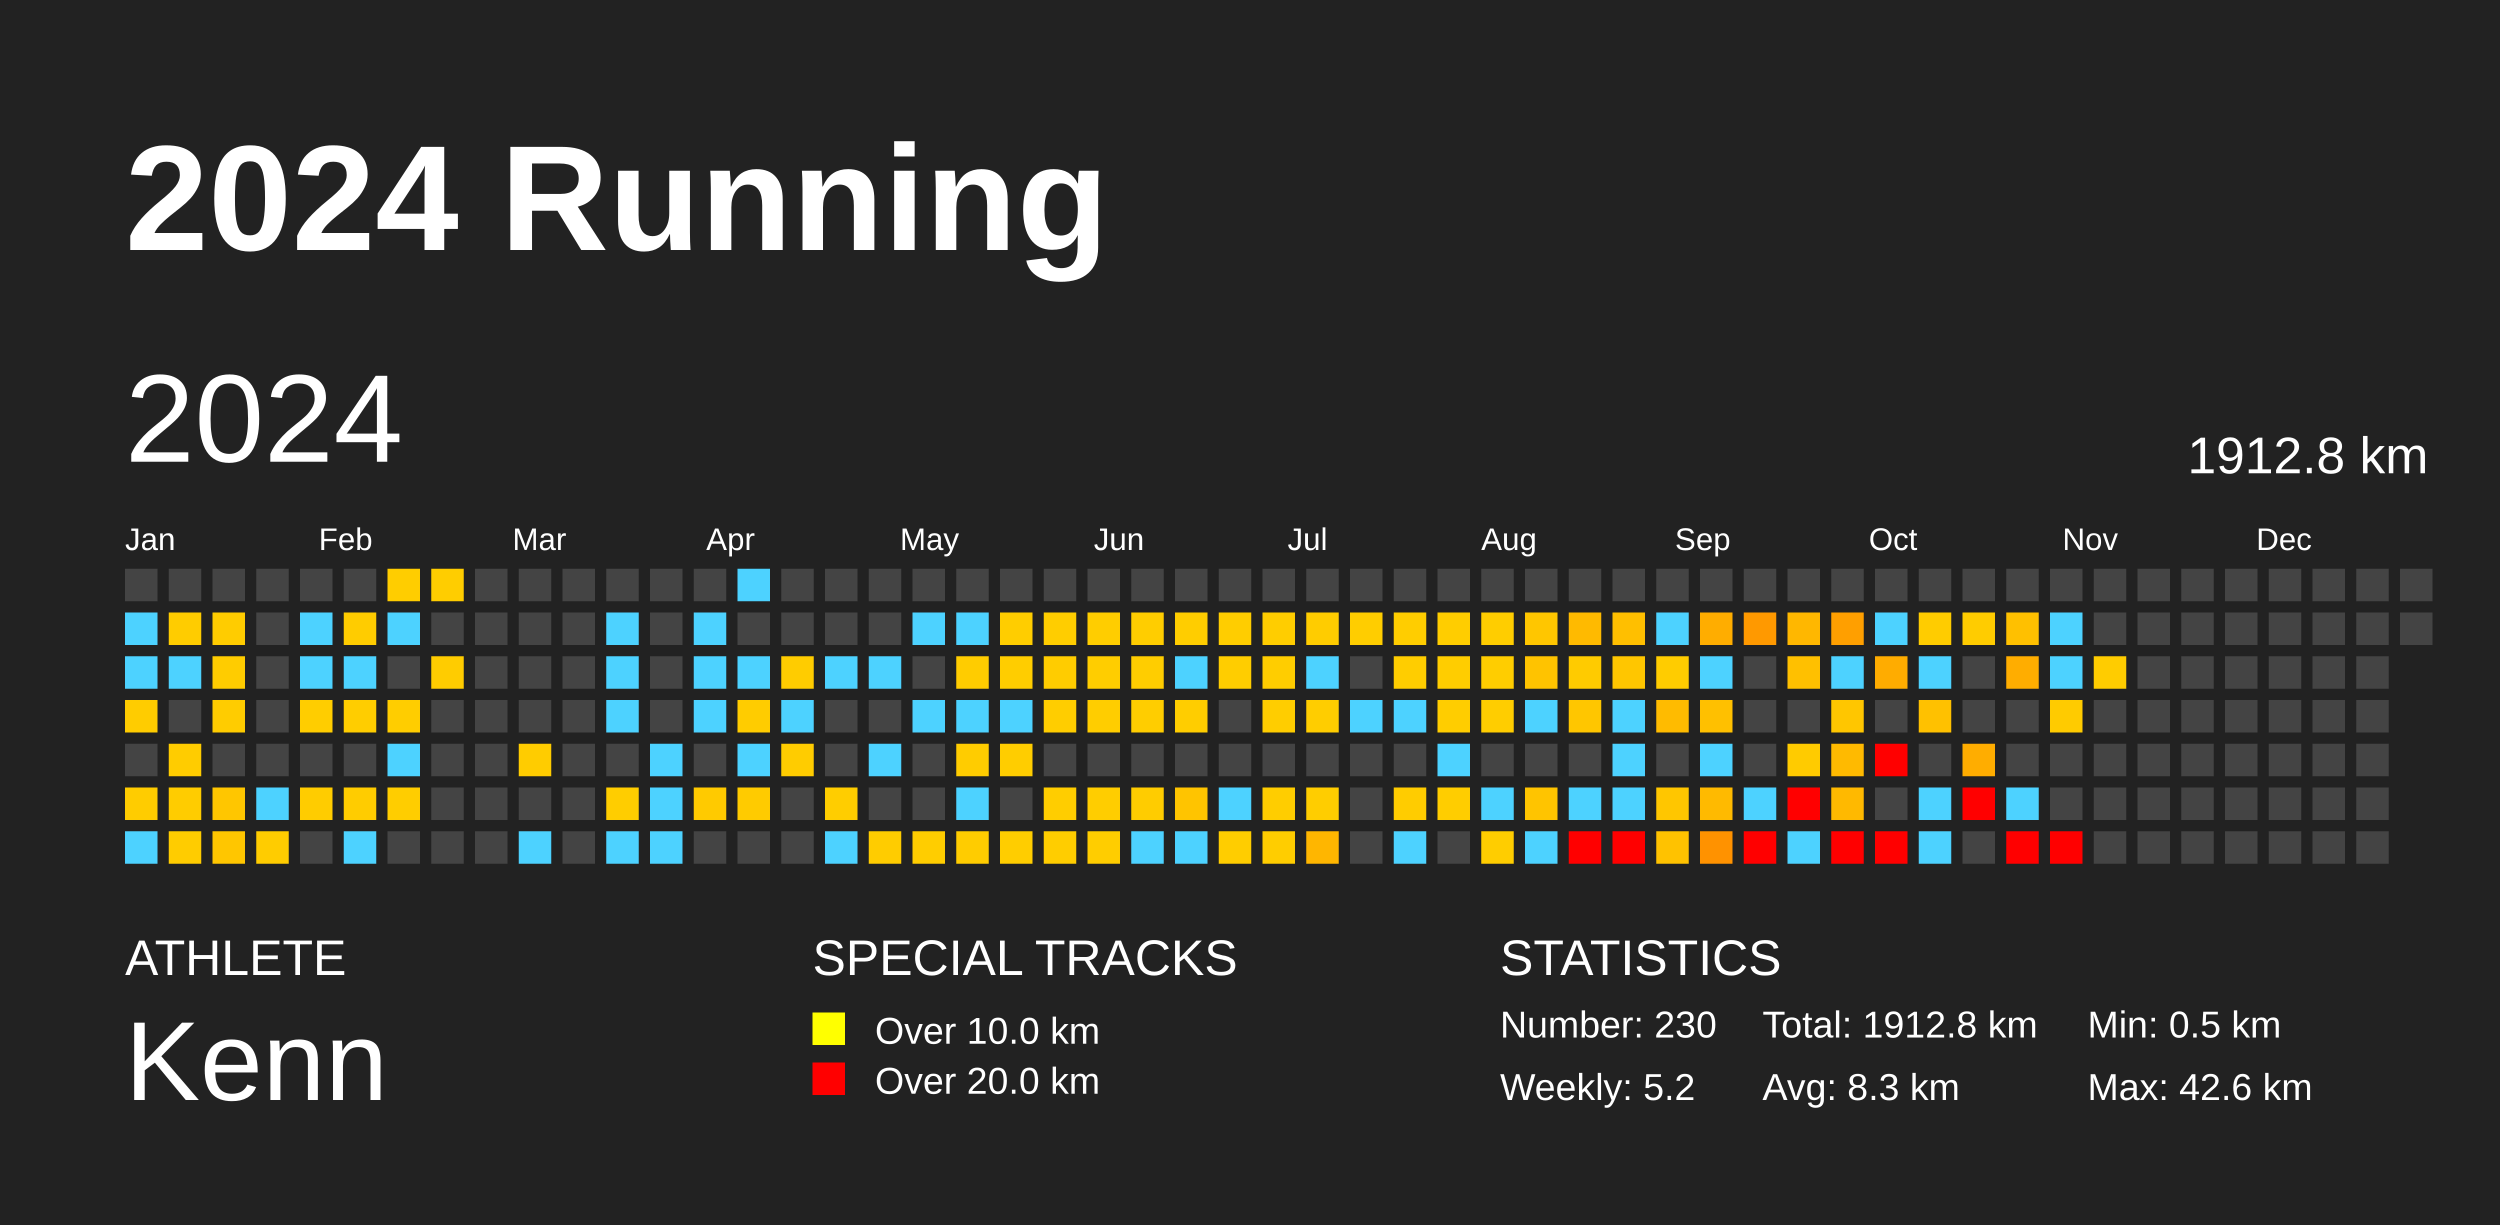
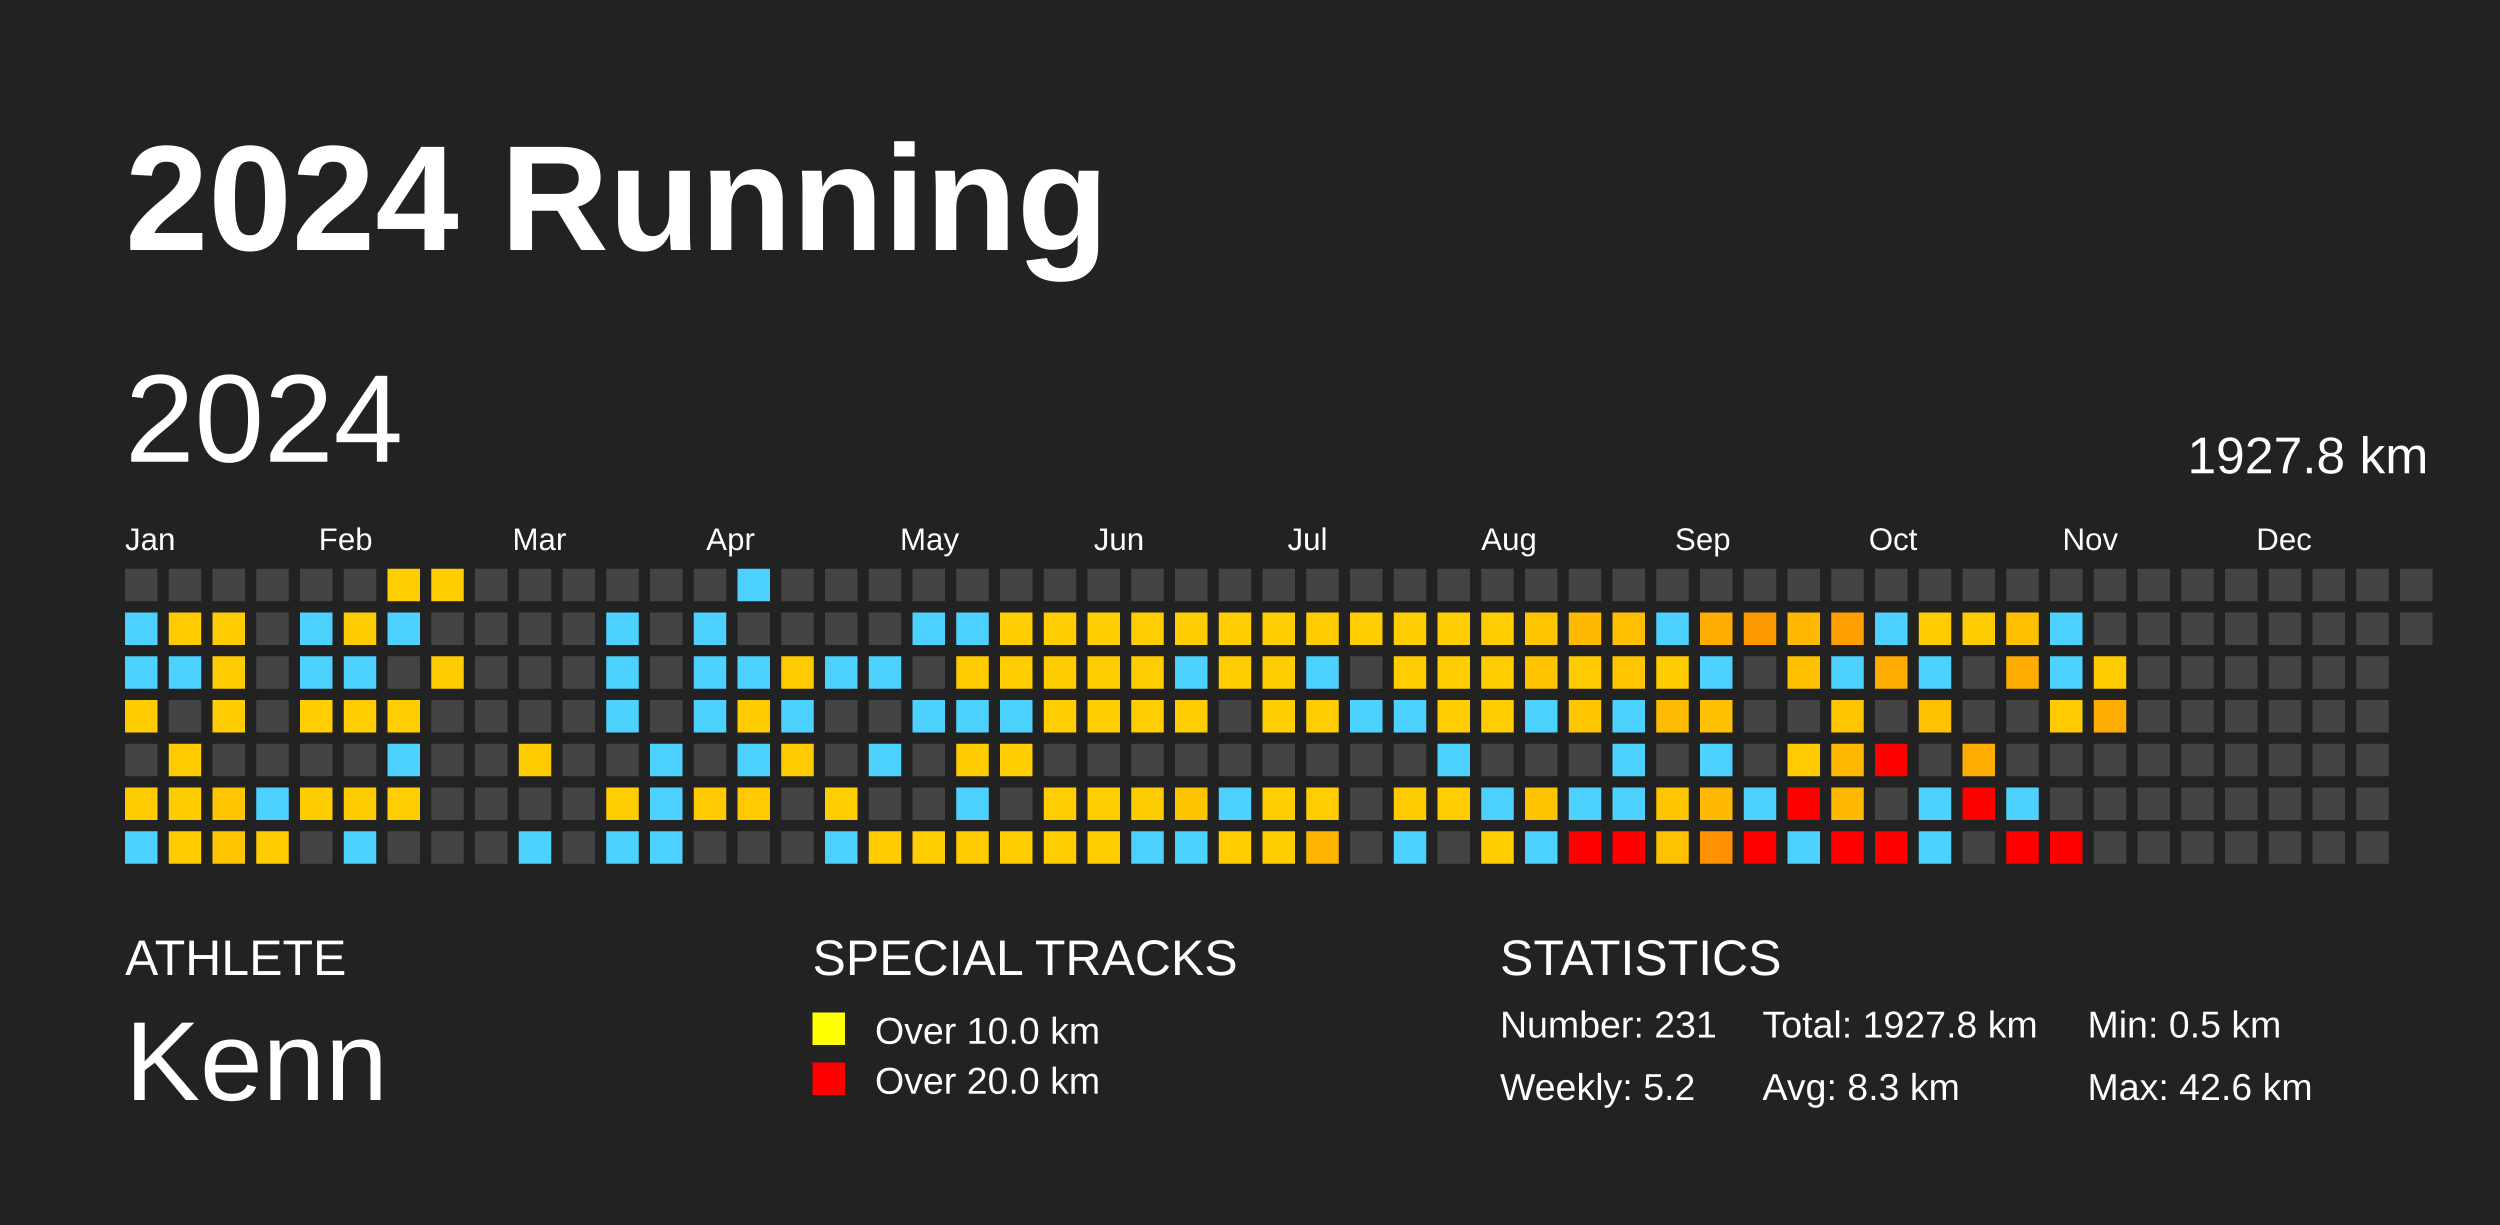
<svg xmlns="http://www.w3.org/2000/svg" baseProfile="full" height="98mm" version="1.1" viewBox="0,0,200,98" width="200mm">
  <defs />
  <rect fill="#222222" height="98" width="200" x="0" y="0" />
  <text fill="#FFFFFF" style="font-size:12px; font-family:Arial; font-weight:bold;" x="10" y="20">2024 Running</text>
  <text fill="#FFFFFF" style="font-size:4px; font-family:Arial" x="10" y="78">ATHLETE</text>
  <text fill="#FFFFFF" style="font-size:9px; font-family:Arial" x="10" y="88">Kenn</text>
  <text fill="#FFFFFF" style="font-size:4px; font-family:Arial" x="65" y="78">SPECIAL TRACKS</text>
  <rect fill="yellow" height="2.6" width="2.6" x="65" y="81" />
  <text fill="#FFFFFF" style="font-size:3px; font-family:Arial" x="70" y="83.5">Over 10.0 km</text>
  <rect fill="red" height="2.6" width="2.6" x="65" y="85" />
  <text fill="#FFFFFF" style="font-size:3px; font-family:Arial" x="70" y="87.5">Over 20.0 km</text>
  <text fill="#FFFFFF" style="font-size:4px; font-family:Arial" x="120" y="78">STATISTICS</text>
-   <text fill="#FFFFFF" style="font-size:3px; font-family:Arial" x="120" y="83">Number: 230</text>
+   <text fill="#FFFFFF" style="font-size:3px; font-family:Arial" x="120" y="83">Number: 231</text>
  <text fill="#FFFFFF" style="font-size:3px; font-family:Arial" x="120" y="88">Weekly: 5.2</text>
-   <text fill="#FFFFFF" style="font-size:3px; font-family:Arial" x="141" y="83">Total: 1912.8 km</text>
+   <text fill="#FFFFFF" style="font-size:3px; font-family:Arial" x="141" y="83">Total: 1927.8 km</text>
  <text fill="#FFFFFF" style="font-size:3px; font-family:Arial" x="141" y="88">Avg: 8.3 km</text>
  <text fill="#FFFFFF" style="font-size:3px; font-family:Arial" x="167" y="83">Min: 0.5 km</text>
  <text fill="#FFFFFF" style="font-size:3px; font-family:Arial" x="167" y="88">Max: 42.6 km</text>
  <text dominant-baseline="hanging" fill="#FFFFFF" style="font-size:10.0px; font-family:Arial;" x="10" y="30">2024</text>
-   <text dominant-baseline="hanging" fill="#FFFFFF" style="font-size:4.125px; font-family:Arial;" x="175" y="35">1912.8 km</text>
+   <text dominant-baseline="hanging" fill="#FFFFFF" style="font-size:4.125px; font-family:Arial;" x="175" y="35">1927.8 km</text>
  <text fill="#FFFFFF" style="font-size:2.5px; font-family:Arial" x="10.0" y="44">Jan</text>
  <text fill="#FFFFFF" style="font-size:2.5px; font-family:Arial" x="25.5" y="44">Feb</text>
  <text fill="#FFFFFF" style="font-size:2.5px; font-family:Arial" x="41.0" y="44">Mar</text>
  <text fill="#FFFFFF" style="font-size:2.5px; font-family:Arial" x="56.5" y="44">Apr</text>
  <text fill="#FFFFFF" style="font-size:2.5px; font-family:Arial" x="72.0" y="44">May</text>
  <text fill="#FFFFFF" style="font-size:2.5px; font-family:Arial" x="87.5" y="44">Jun</text>
  <text fill="#FFFFFF" style="font-size:2.5px; font-family:Arial" x="103.0" y="44">Jul</text>
  <text fill="#FFFFFF" style="font-size:2.5px; font-family:Arial" x="118.5" y="44">Aug</text>
  <text fill="#FFFFFF" style="font-size:2.5px; font-family:Arial" x="134.0" y="44">Sep</text>
  <text fill="#FFFFFF" style="font-size:2.5px; font-family:Arial" x="149.5" y="44">Oct</text>
  <text fill="#FFFFFF" style="font-size:2.5px; font-family:Arial" x="165.0" y="44">Nov</text>
  <text fill="#FFFFFF" style="font-size:2.5px; font-family:Arial" x="180.5" y="44">Dec</text>
  <rect fill="#444444" height="2.6" width="2.6" x="10.0" y="45.5" />
  <rect fill="#4dd2ff" height="2.6" width="2.6" x="10.0" y="49.0" />
  <rect fill="#4dd2ff" height="2.6" width="2.6" x="10.0" y="52.5" />
  <rect fill="#ffcc00" height="2.6" width="2.6" x="10.0" y="56.0" />
  <rect fill="#444444" height="2.6" width="2.6" x="10.0" y="59.5" />
  <rect fill="#ffcc00" height="2.6" width="2.6" x="10.0" y="63.0" />
  <rect fill="#4dd2ff" height="2.6" width="2.6" x="10.0" y="66.5" />
  <rect fill="#444444" height="2.6" width="2.6" x="13.5" y="45.5" />
  <rect fill="#ffcc00" height="2.6" width="2.6" x="13.5" y="49.0" />
  <rect fill="#4dd2ff" height="2.6" width="2.6" x="13.5" y="52.5" />
  <rect fill="#444444" height="2.6" width="2.6" x="13.5" y="56.0" />
  <rect fill="#ffcc00" height="2.6" width="2.6" x="13.5" y="59.5" />
  <rect fill="#ffcc00" height="2.6" width="2.6" x="13.5" y="63.0" />
  <rect fill="#ffcc00" height="2.6" width="2.6" x="13.5" y="66.5" />
  <rect fill="#444444" height="2.6" width="2.6" x="17.0" y="45.5" />
  <rect fill="#ffcc00" height="2.6" width="2.6" x="17.0" y="49.0" />
  <rect fill="#ffcc00" height="2.6" width="2.6" x="17.0" y="52.5" />
  <rect fill="#ffcc00" height="2.6" width="2.6" x="17.0" y="56.0" />
  <rect fill="#444444" height="2.6" width="2.6" x="17.0" y="59.5" />
  <rect fill="#ffc600" height="2.6" width="2.6" x="17.0" y="63.0" />
  <rect fill="#ffc600" height="2.6" width="2.6" x="17.0" y="66.5" />
  <rect fill="#444444" height="2.6" width="2.6" x="20.5" y="45.5" />
  <rect fill="#444444" height="2.6" width="2.6" x="20.5" y="49.0" />
  <rect fill="#444444" height="2.6" width="2.6" x="20.5" y="52.5" />
  <rect fill="#444444" height="2.6" width="2.6" x="20.5" y="56.0" />
  <rect fill="#444444" height="2.6" width="2.6" x="20.5" y="59.5" />
  <rect fill="#4dd2ff" height="2.6" width="2.6" x="20.5" y="63.0" />
  <rect fill="#ffcc00" height="2.6" width="2.6" x="20.5" y="66.5" />
  <rect fill="#444444" height="2.6" width="2.6" x="24.0" y="45.5" />
  <rect fill="#4dd2ff" height="2.6" width="2.6" x="24.0" y="49.0" />
  <rect fill="#4dd2ff" height="2.6" width="2.6" x="24.0" y="52.5" />
  <rect fill="#ffcd00" height="2.6" width="2.6" x="24.0" y="56.0" />
  <rect fill="#444444" height="2.6" width="2.6" x="24.0" y="59.5" />
  <rect fill="#ffcc00" height="2.6" width="2.6" x="24.0" y="63.0" />
  <rect fill="#444444" height="2.6" width="2.6" x="24.0" y="66.5" />
  <rect fill="#444444" height="2.6" width="2.6" x="27.5" y="45.5" />
  <rect fill="#ffcc00" height="2.6" width="2.6" x="27.5" y="49.0" />
  <rect fill="#4dd2ff" height="2.6" width="2.6" x="27.5" y="52.5" />
  <rect fill="#ffcd00" height="2.6" width="2.6" x="27.5" y="56.0" />
  <rect fill="#444444" height="2.6" width="2.6" x="27.5" y="59.5" />
  <rect fill="#ffcc00" height="2.6" width="2.6" x="27.5" y="63.0" />
  <rect fill="#4dd2ff" height="2.6" width="2.6" x="27.5" y="66.5" />
  <rect fill="#ffcd00" height="2.6" width="2.6" x="31.0" y="45.5" />
  <rect fill="#4dd2ff" height="2.6" width="2.6" x="31.0" y="49.0" />
  <rect fill="#444444" height="2.6" width="2.6" x="31.0" y="52.5" />
  <rect fill="#ffcd00" height="2.6" width="2.6" x="31.0" y="56.0" />
  <rect fill="#4dd2ff" height="2.6" width="2.6" x="31.0" y="59.5" />
  <rect fill="#ffcd00" height="2.6" width="2.6" x="31.0" y="63.0" />
  <rect fill="#444444" height="2.6" width="2.6" x="31.0" y="66.5" />
  <rect fill="#ffcd00" height="2.6" width="2.6" x="34.5" y="45.5" />
  <rect fill="#444444" height="2.6" width="2.6" x="34.5" y="49.0" />
  <rect fill="#ffcc00" height="2.6" width="2.6" x="34.5" y="52.5" />
  <rect fill="#444444" height="2.6" width="2.6" x="34.5" y="56.0" />
  <rect fill="#444444" height="2.6" width="2.6" x="34.5" y="59.5" />
  <rect fill="#444444" height="2.6" width="2.6" x="34.5" y="63.0" />
  <rect fill="#444444" height="2.6" width="2.6" x="34.5" y="66.5" />
  <rect fill="#444444" height="2.6" width="2.6" x="38.0" y="45.5" />
  <rect fill="#444444" height="2.6" width="2.6" x="38.0" y="49.0" />
  <rect fill="#444444" height="2.6" width="2.6" x="38.0" y="52.5" />
  <rect fill="#444444" height="2.6" width="2.6" x="38.0" y="56.0" />
  <rect fill="#444444" height="2.6" width="2.6" x="38.0" y="59.5" />
  <rect fill="#444444" height="2.6" width="2.6" x="38.0" y="63.0" />
  <rect fill="#444444" height="2.6" width="2.6" x="38.0" y="66.5" />
  <rect fill="#444444" height="2.6" width="2.6" x="41.5" y="45.5" />
  <rect fill="#444444" height="2.6" width="2.6" x="41.5" y="49.0" />
  <rect fill="#444444" height="2.6" width="2.6" x="41.5" y="52.5" />
  <rect fill="#444444" height="2.6" width="2.6" x="41.5" y="56.0" />
  <rect fill="#ffcc00" height="2.6" width="2.6" x="41.5" y="59.5" />
  <rect fill="#444444" height="2.6" width="2.6" x="41.5" y="63.0" />
  <rect fill="#4dd2ff" height="2.6" width="2.6" x="41.5" y="66.5" />
  <rect fill="#444444" height="2.6" width="2.6" x="45.0" y="45.5" />
  <rect fill="#444444" height="2.6" width="2.6" x="45.0" y="49.0" />
  <rect fill="#444444" height="2.6" width="2.6" x="45.0" y="52.5" />
  <rect fill="#444444" height="2.6" width="2.6" x="45.0" y="56.0" />
  <rect fill="#444444" height="2.6" width="2.6" x="45.0" y="59.5" />
  <rect fill="#444444" height="2.6" width="2.6" x="45.0" y="63.0" />
  <rect fill="#444444" height="2.6" width="2.6" x="45.0" y="66.5" />
  <rect fill="#444444" height="2.6" width="2.6" x="48.5" y="45.5" />
  <rect fill="#4dd2ff" height="2.6" width="2.6" x="48.5" y="49.0" />
  <rect fill="#4dd2ff" height="2.6" width="2.6" x="48.5" y="52.5" />
  <rect fill="#4dd2ff" height="2.6" width="2.6" x="48.5" y="56.0" />
  <rect fill="#444444" height="2.6" width="2.6" x="48.5" y="59.5" />
  <rect fill="#ffcd00" height="2.6" width="2.6" x="48.5" y="63.0" />
  <rect fill="#4dd2ff" height="2.6" width="2.6" x="48.5" y="66.5" />
  <rect fill="#444444" height="2.6" width="2.6" x="52.0" y="45.5" />
  <rect fill="#444444" height="2.6" width="2.6" x="52.0" y="49.0" />
  <rect fill="#444444" height="2.6" width="2.6" x="52.0" y="52.5" />
  <rect fill="#444444" height="2.6" width="2.6" x="52.0" y="56.0" />
  <rect fill="#4dd2ff" height="2.6" width="2.6" x="52.0" y="59.5" />
  <rect fill="#4dd2ff" height="2.6" width="2.6" x="52.0" y="63.0" />
  <rect fill="#4dd2ff" height="2.6" width="2.6" x="52.0" y="66.5" />
  <rect fill="#444444" height="2.6" width="2.6" x="55.5" y="45.5" />
  <rect fill="#4dd2ff" height="2.6" width="2.6" x="55.5" y="49.0" />
  <rect fill="#4dd2ff" height="2.6" width="2.6" x="55.5" y="52.5" />
  <rect fill="#4dd2ff" height="2.6" width="2.6" x="55.5" y="56.0" />
  <rect fill="#444444" height="2.6" width="2.6" x="55.5" y="59.5" />
  <rect fill="#ffca00" height="2.6" width="2.6" x="55.5" y="63.0" />
  <rect fill="#444444" height="2.6" width="2.6" x="55.5" y="66.5" />
  <rect fill="#4dd2ff" height="2.6" width="2.6" x="59.0" y="45.5" />
  <rect fill="#444444" height="2.6" width="2.6" x="59.0" y="49.0" />
  <rect fill="#4dd2ff" height="2.6" width="2.6" x="59.0" y="52.5" />
  <rect fill="#ffcc00" height="2.6" width="2.6" x="59.0" y="56.0" />
  <rect fill="#4dd2ff" height="2.6" width="2.6" x="59.0" y="59.5" />
  <rect fill="#ffcb00" height="2.6" width="2.6" x="59.0" y="63.0" />
  <rect fill="#444444" height="2.6" width="2.6" x="59.0" y="66.5" />
  <rect fill="#444444" height="2.6" width="2.6" x="62.5" y="45.5" />
  <rect fill="#444444" height="2.6" width="2.6" x="62.5" y="49.0" />
  <rect fill="#ffcc00" height="2.6" width="2.6" x="62.5" y="52.5" />
  <rect fill="#4dd2ff" height="2.6" width="2.6" x="62.5" y="56.0" />
  <rect fill="#ffcc00" height="2.6" width="2.6" x="62.5" y="59.5" />
  <rect fill="#444444" height="2.6" width="2.6" x="62.5" y="63.0" />
  <rect fill="#444444" height="2.6" width="2.6" x="62.5" y="66.5" />
  <rect fill="#444444" height="2.6" width="2.6" x="66.0" y="45.5" />
  <rect fill="#444444" height="2.6" width="2.6" x="66.0" y="49.0" />
  <rect fill="#4dd2ff" height="2.6" width="2.6" x="66.0" y="52.5" />
  <rect fill="#444444" height="2.6" width="2.6" x="66.0" y="56.0" />
  <rect fill="#444444" height="2.6" width="2.6" x="66.0" y="59.5" />
  <rect fill="#ffcd00" height="2.6" width="2.6" x="66.0" y="63.0" />
  <rect fill="#4dd2ff" height="2.6" width="2.6" x="66.0" y="66.5" />
  <rect fill="#444444" height="2.6" width="2.6" x="69.5" y="45.5" />
  <rect fill="#444444" height="2.6" width="2.6" x="69.5" y="49.0" />
  <rect fill="#4dd2ff" height="2.6" width="2.6" x="69.5" y="52.5" />
  <rect fill="#444444" height="2.6" width="2.6" x="69.5" y="56.0" />
  <rect fill="#4dd2ff" height="2.6" width="2.6" x="69.5" y="59.5" />
  <rect fill="#444444" height="2.6" width="2.6" x="69.5" y="63.0" />
  <rect fill="#ffcc00" height="2.6" width="2.6" x="69.5" y="66.5" />
  <rect fill="#444444" height="2.6" width="2.6" x="73.0" y="45.5" />
  <rect fill="#4dd2ff" height="2.6" width="2.6" x="73.0" y="49.0" />
  <rect fill="#444444" height="2.6" width="2.6" x="73.0" y="52.5" />
  <rect fill="#4dd2ff" height="2.6" width="2.6" x="73.0" y="56.0" />
  <rect fill="#444444" height="2.6" width="2.6" x="73.0" y="59.5" />
  <rect fill="#444444" height="2.6" width="2.6" x="73.0" y="63.0" />
  <rect fill="#ffcd00" height="2.6" width="2.6" x="73.0" y="66.5" />
  <rect fill="#444444" height="2.6" width="2.6" x="76.5" y="45.5" />
  <rect fill="#4dd2ff" height="2.6" width="2.6" x="76.5" y="49.0" />
  <rect fill="#ffcc00" height="2.6" width="2.6" x="76.5" y="52.5" />
  <rect fill="#4dd2ff" height="2.6" width="2.6" x="76.5" y="56.0" />
  <rect fill="#ffcc00" height="2.6" width="2.6" x="76.5" y="59.5" />
  <rect fill="#4dd2ff" height="2.6" width="2.6" x="76.5" y="63.0" />
  <rect fill="#ffcc00" height="2.6" width="2.6" x="76.5" y="66.5" />
  <rect fill="#444444" height="2.6" width="2.6" x="80.0" y="45.5" />
  <rect fill="#ffcd00" height="2.6" width="2.6" x="80.0" y="49.0" />
  <rect fill="#ffcd00" height="2.6" width="2.6" x="80.0" y="52.5" />
  <rect fill="#4dd2ff" height="2.6" width="2.6" x="80.0" y="56.0" />
  <rect fill="#ffcd00" height="2.6" width="2.6" x="80.0" y="59.5" />
  <rect fill="#444444" height="2.6" width="2.6" x="80.0" y="63.0" />
  <rect fill="#ffcd00" height="2.6" width="2.6" x="80.0" y="66.5" />
  <rect fill="#444444" height="2.6" width="2.6" x="83.5" y="45.5" />
  <rect fill="#ffcd00" height="2.6" width="2.6" x="83.5" y="49.0" />
  <rect fill="#ffcc00" height="2.6" width="2.6" x="83.5" y="52.5" />
  <rect fill="#ffcd00" height="2.6" width="2.6" x="83.5" y="56.0" />
  <rect fill="#444444" height="2.6" width="2.6" x="83.5" y="59.5" />
  <rect fill="#ffcd00" height="2.6" width="2.6" x="83.5" y="63.0" />
  <rect fill="#ffcd00" height="2.6" width="2.6" x="83.5" y="66.5" />
  <rect fill="#444444" height="2.6" width="2.6" x="87.0" y="45.5" />
  <rect fill="#ffcd00" height="2.6" width="2.6" x="87.0" y="49.0" />
  <rect fill="#ffcd00" height="2.6" width="2.6" x="87.0" y="52.5" />
  <rect fill="#ffcd00" height="2.6" width="2.6" x="87.0" y="56.0" />
  <rect fill="#444444" height="2.6" width="2.6" x="87.0" y="59.5" />
  <rect fill="#ffcd00" height="2.6" width="2.6" x="87.0" y="63.0" />
  <rect fill="#ffcd00" height="2.6" width="2.6" x="87.0" y="66.5" />
  <rect fill="#444444" height="2.6" width="2.6" x="90.5" y="45.5" />
  <rect fill="#ffcd00" height="2.6" width="2.6" x="90.5" y="49.0" />
  <rect fill="#ffcd00" height="2.6" width="2.6" x="90.5" y="52.5" />
  <rect fill="#ffcd00" height="2.6" width="2.6" x="90.5" y="56.0" />
  <rect fill="#444444" height="2.6" width="2.6" x="90.5" y="59.5" />
  <rect fill="#ffcc00" height="2.6" width="2.6" x="90.5" y="63.0" />
  <rect fill="#4dd2ff" height="2.6" width="2.6" x="90.5" y="66.5" />
  <rect fill="#444444" height="2.6" width="2.6" x="94.0" y="45.5" />
  <rect fill="#ffcd00" height="2.6" width="2.6" x="94.0" y="49.0" />
  <rect fill="#4dd2ff" height="2.6" width="2.6" x="94.0" y="52.5" />
  <rect fill="#ffcd00" height="2.6" width="2.6" x="94.0" y="56.0" />
  <rect fill="#444444" height="2.6" width="2.6" x="94.0" y="59.5" />
  <rect fill="#ffc400" height="2.6" width="2.6" x="94.0" y="63.0" />
  <rect fill="#4dd2ff" height="2.6" width="2.6" x="94.0" y="66.5" />
  <rect fill="#444444" height="2.6" width="2.6" x="97.5" y="45.5" />
  <rect fill="#ffcd00" height="2.6" width="2.6" x="97.5" y="49.0" />
  <rect fill="#ffcd00" height="2.6" width="2.6" x="97.5" y="52.5" />
  <rect fill="#444444" height="2.6" width="2.6" x="97.5" y="56.0" />
  <rect fill="#444444" height="2.6" width="2.6" x="97.5" y="59.5" />
  <rect fill="#4dd2ff" height="2.6" width="2.6" x="97.5" y="63.0" />
  <rect fill="#ffcd00" height="2.6" width="2.6" x="97.5" y="66.5" />
  <rect fill="#444444" height="2.6" width="2.6" x="101.0" y="45.5" />
  <rect fill="#ffcd00" height="2.6" width="2.6" x="101.0" y="49.0" />
  <rect fill="#ffcd00" height="2.6" width="2.6" x="101.0" y="52.5" />
  <rect fill="#ffcd00" height="2.6" width="2.6" x="101.0" y="56.0" />
  <rect fill="#444444" height="2.6" width="2.6" x="101.0" y="59.5" />
  <rect fill="#ffcd00" height="2.6" width="2.6" x="101.0" y="63.0" />
  <rect fill="#ffcd00" height="2.6" width="2.6" x="101.0" y="66.5" />
  <rect fill="#444444" height="2.6" width="2.6" x="104.5" y="45.5" />
  <rect fill="#ffcc00" height="2.6" width="2.6" x="104.5" y="49.0" />
  <rect fill="#4dd2ff" height="2.6" width="2.6" x="104.5" y="52.5" />
  <rect fill="#ffcd00" height="2.6" width="2.6" x="104.5" y="56.0" />
  <rect fill="#444444" height="2.6" width="2.6" x="104.5" y="59.5" />
  <rect fill="#ffcd00" height="2.6" width="2.6" x="104.5" y="63.0" />
  <rect fill="#ffb600" height="2.6" width="2.6" x="104.5" y="66.5" />
  <rect fill="#444444" height="2.6" width="2.6" x="108.0" y="45.5" />
  <rect fill="#ffcd00" height="2.6" width="2.6" x="108.0" y="49.0" />
  <rect fill="#444444" height="2.6" width="2.6" x="108.0" y="52.5" />
  <rect fill="#4dd2ff" height="2.6" width="2.6" x="108.0" y="56.0" />
  <rect fill="#444444" height="2.6" width="2.6" x="108.0" y="59.5" />
  <rect fill="#444444" height="2.6" width="2.6" x="108.0" y="63.0" />
  <rect fill="#444444" height="2.6" width="2.6" x="108.0" y="66.5" />
  <rect fill="#444444" height="2.6" width="2.6" x="111.5" y="45.5" />
  <rect fill="#ffcd00" height="2.6" width="2.6" x="111.5" y="49.0" />
  <rect fill="#ffcd00" height="2.6" width="2.6" x="111.5" y="52.5" />
  <rect fill="#4dd2ff" height="2.6" width="2.6" x="111.5" y="56.0" />
  <rect fill="#444444" height="2.6" width="2.6" x="111.5" y="59.5" />
  <rect fill="#ffcc00" height="2.6" width="2.6" x="111.5" y="63.0" />
  <rect fill="#4dd2ff" height="2.6" width="2.6" x="111.5" y="66.5" />
  <rect fill="#444444" height="2.6" width="2.6" x="115.0" y="45.5" />
  <rect fill="#ffcd00" height="2.6" width="2.6" x="115.0" y="49.0" />
  <rect fill="#ffcd00" height="2.6" width="2.6" x="115.0" y="52.5" />
  <rect fill="#ffcd00" height="2.6" width="2.6" x="115.0" y="56.0" />
  <rect fill="#4dd2ff" height="2.6" width="2.6" x="115.0" y="59.5" />
  <rect fill="#ffcd00" height="2.6" width="2.6" x="115.0" y="63.0" />
  <rect fill="#444444" height="2.6" width="2.6" x="115.0" y="66.5" />
  <rect fill="#444444" height="2.6" width="2.6" x="118.5" y="45.5" />
  <rect fill="#ffcd00" height="2.6" width="2.6" x="118.5" y="49.0" />
  <rect fill="#ffcd00" height="2.6" width="2.6" x="118.5" y="52.5" />
  <rect fill="#ffcd00" height="2.6" width="2.6" x="118.5" y="56.0" />
  <rect fill="#444444" height="2.6" width="2.6" x="118.5" y="59.5" />
  <rect fill="#4dd2ff" height="2.6" width="2.6" x="118.5" y="63.0" />
  <rect fill="#ffcd00" height="2.6" width="2.6" x="118.5" y="66.5" />
  <rect fill="#444444" height="2.6" width="2.6" x="122.0" y="45.5" />
  <rect fill="#ffc600" height="2.6" width="2.6" x="122.0" y="49.0" />
  <rect fill="#ffc300" height="2.6" width="2.6" x="122.0" y="52.5" />
  <rect fill="#4dd2ff" height="2.6" width="2.6" x="122.0" y="56.0" />
  <rect fill="#444444" height="2.6" width="2.6" x="122.0" y="59.5" />
  <rect fill="#ffc400" height="2.6" width="2.6" x="122.0" y="63.0" />
  <rect fill="#4dd2ff" height="2.6" width="2.6" x="122.0" y="66.5" />
  <rect fill="#444444" height="2.6" width="2.6" x="125.5" y="45.5" />
  <rect fill="#ffba00" height="2.6" width="2.6" x="125.5" y="49.0" />
  <rect fill="#ffcb00" height="2.6" width="2.6" x="125.5" y="52.5" />
  <rect fill="#ffc600" height="2.6" width="2.6" x="125.5" y="56.0" />
  <rect fill="#444444" height="2.6" width="2.6" x="125.5" y="59.5" />
  <rect fill="#4dd2ff" height="2.6" width="2.6" x="125.5" y="63.0" />
  <rect fill="red" height="2.6" width="2.6" x="125.5" y="66.5" />
  <rect fill="#444444" height="2.6" width="2.6" x="129.0" y="45.5" />
  <rect fill="#ffbf00" height="2.6" width="2.6" x="129.0" y="49.0" />
  <rect fill="#ffc600" height="2.6" width="2.6" x="129.0" y="52.5" />
  <rect fill="#4dd2ff" height="2.6" width="2.6" x="129.0" y="56.0" />
  <rect fill="#4dd2ff" height="2.6" width="2.6" x="129.0" y="59.5" />
  <rect fill="#4dd2ff" height="2.6" width="2.6" x="129.0" y="63.0" />
  <rect fill="red" height="2.6" width="2.6" x="129.0" y="66.5" />
  <rect fill="#444444" height="2.6" width="2.6" x="132.5" y="45.5" />
  <rect fill="#4dd2ff" height="2.6" width="2.6" x="132.5" y="49.0" />
  <rect fill="#ffcc00" height="2.6" width="2.6" x="132.5" y="52.5" />
  <rect fill="#ffbb00" height="2.6" width="2.6" x="132.5" y="56.0" />
  <rect fill="#444444" height="2.6" width="2.6" x="132.5" y="59.5" />
  <rect fill="#ffc600" height="2.6" width="2.6" x="132.5" y="63.0" />
  <rect fill="#ffc200" height="2.6" width="2.6" x="132.5" y="66.5" />
  <rect fill="#444444" height="2.6" width="2.6" x="136.0" y="45.5" />
  <rect fill="#ffad00" height="2.6" width="2.6" x="136.0" y="49.0" />
  <rect fill="#4dd2ff" height="2.6" width="2.6" x="136.0" y="52.5" />
  <rect fill="#ffc000" height="2.6" width="2.6" x="136.0" y="56.0" />
  <rect fill="#4dd2ff" height="2.6" width="2.6" x="136.0" y="59.5" />
  <rect fill="#ffba00" height="2.6" width="2.6" x="136.0" y="63.0" />
  <rect fill="#ff9200" height="2.6" width="2.6" x="136.0" y="66.5" />
  <rect fill="#444444" height="2.6" width="2.6" x="139.5" y="45.5" />
  <rect fill="#ff9900" height="2.6" width="2.6" x="139.5" y="49.0" />
  <rect fill="#444444" height="2.6" width="2.6" x="139.5" y="52.5" />
  <rect fill="#444444" height="2.6" width="2.6" x="139.5" y="56.0" />
  <rect fill="#444444" height="2.6" width="2.6" x="139.5" y="59.5" />
  <rect fill="#4dd2ff" height="2.6" width="2.6" x="139.5" y="63.0" />
  <rect fill="red" height="2.6" width="2.6" x="139.5" y="66.5" />
  <rect fill="#444444" height="2.6" width="2.6" x="143.0" y="45.5" />
  <rect fill="#ffb700" height="2.6" width="2.6" x="143.0" y="49.0" />
  <rect fill="#ffc000" height="2.6" width="2.6" x="143.0" y="52.5" />
  <rect fill="#444444" height="2.6" width="2.6" x="143.0" y="56.0" />
  <rect fill="#ffcb00" height="2.6" width="2.6" x="143.0" y="59.5" />
  <rect fill="red" height="2.6" width="2.6" x="143.0" y="63.0" />
  <rect fill="#4dd2ff" height="2.6" width="2.6" x="143.0" y="66.5" />
  <rect fill="#444444" height="2.6" width="2.6" x="146.5" y="45.5" />
  <rect fill="#ff9f00" height="2.6" width="2.6" x="146.5" y="49.0" />
  <rect fill="#4dd2ff" height="2.6" width="2.6" x="146.5" y="52.5" />
  <rect fill="#ffc600" height="2.6" width="2.6" x="146.5" y="56.0" />
  <rect fill="#ffba00" height="2.6" width="2.6" x="146.5" y="59.5" />
  <rect fill="#ffb900" height="2.6" width="2.6" x="146.5" y="63.0" />
  <rect fill="red" height="2.6" width="2.6" x="146.5" y="66.5" />
  <rect fill="#444444" height="2.6" width="2.6" x="150.0" y="45.5" />
  <rect fill="#4dd2ff" height="2.6" width="2.6" x="150.0" y="49.0" />
  <rect fill="#ffac00" height="2.6" width="2.6" x="150.0" y="52.5" />
  <rect fill="#444444" height="2.6" width="2.6" x="150.0" y="56.0" />
  <rect fill="red" height="2.6" width="2.6" x="150.0" y="59.5" />
  <rect fill="#444444" height="2.6" width="2.6" x="150.0" y="63.0" />
  <rect fill="red" height="2.6" width="2.6" x="150.0" y="66.5" />
  <rect fill="#444444" height="2.6" width="2.6" x="153.5" y="45.5" />
  <rect fill="#ffcc00" height="2.6" width="2.6" x="153.5" y="49.0" />
  <rect fill="#4dd2ff" height="2.6" width="2.6" x="153.5" y="52.5" />
  <rect fill="#ffc100" height="2.6" width="2.6" x="153.5" y="56.0" />
  <rect fill="#444444" height="2.6" width="2.6" x="153.5" y="59.5" />
  <rect fill="#4dd2ff" height="2.6" width="2.6" x="153.5" y="63.0" />
  <rect fill="#4dd2ff" height="2.6" width="2.6" x="153.5" y="66.5" />
  <rect fill="#444444" height="2.6" width="2.6" x="157.0" y="45.5" />
  <rect fill="#ffcc00" height="2.6" width="2.6" x="157.0" y="49.0" />
  <rect fill="#444444" height="2.6" width="2.6" x="157.0" y="52.5" />
  <rect fill="#444444" height="2.6" width="2.6" x="157.0" y="56.0" />
  <rect fill="#ffad00" height="2.6" width="2.6" x="157.0" y="59.5" />
  <rect fill="red" height="2.6" width="2.6" x="157.0" y="63.0" />
  <rect fill="#444444" height="2.6" width="2.6" x="157.0" y="66.5" />
  <rect fill="#444444" height="2.6" width="2.6" x="160.5" y="45.5" />
  <rect fill="#ffc000" height="2.6" width="2.6" x="160.5" y="49.0" />
  <rect fill="#ffad00" height="2.6" width="2.6" x="160.5" y="52.5" />
  <rect fill="#444444" height="2.6" width="2.6" x="160.5" y="56.0" />
  <rect fill="#444444" height="2.6" width="2.6" x="160.5" y="59.5" />
  <rect fill="#4dd2ff" height="2.6" width="2.6" x="160.5" y="63.0" />
  <rect fill="red" height="2.6" width="2.6" x="160.5" y="66.5" />
  <rect fill="#444444" height="2.6" width="2.6" x="164.0" y="45.5" />
  <rect fill="#4dd2ff" height="2.6" width="2.6" x="164.0" y="49.0" />
  <rect fill="#4dd2ff" height="2.6" width="2.6" x="164.0" y="52.5" />
  <rect fill="#ffcb00" height="2.6" width="2.6" x="164.0" y="56.0" />
  <rect fill="#444444" height="2.6" width="2.6" x="164.0" y="59.5" />
  <rect fill="#444444" height="2.6" width="2.6" x="164.0" y="63.0" />
  <rect fill="red" height="2.6" width="2.6" x="164.0" y="66.5" />
  <rect fill="#444444" height="2.6" width="2.6" x="167.5" y="45.5" />
  <rect fill="#444444" height="2.6" width="2.6" x="167.5" y="49.0" />
  <rect fill="#ffcc00" height="2.6" width="2.6" x="167.5" y="52.5" />
-   <rect fill="#444444" height="2.6" width="2.6" x="167.5" y="56.0" />
+   <rect fill="#ffad00" height="2.6" width="2.6" x="167.5" y="56.0" />
  <rect fill="#444444" height="2.6" width="2.6" x="167.5" y="59.5" />
  <rect fill="#444444" height="2.6" width="2.6" x="167.5" y="63.0" />
  <rect fill="#444444" height="2.6" width="2.6" x="167.5" y="66.5" />
  <rect fill="#444444" height="2.6" width="2.6" x="171.0" y="45.5" />
  <rect fill="#444444" height="2.6" width="2.6" x="171.0" y="49.0" />
  <rect fill="#444444" height="2.6" width="2.6" x="171.0" y="52.5" />
  <rect fill="#444444" height="2.6" width="2.6" x="171.0" y="56.0" />
  <rect fill="#444444" height="2.6" width="2.6" x="171.0" y="59.5" />
  <rect fill="#444444" height="2.6" width="2.6" x="171.0" y="63.0" />
  <rect fill="#444444" height="2.6" width="2.6" x="171.0" y="66.5" />
  <rect fill="#444444" height="2.6" width="2.6" x="174.5" y="45.5" />
  <rect fill="#444444" height="2.6" width="2.6" x="174.5" y="49.0" />
  <rect fill="#444444" height="2.6" width="2.6" x="174.5" y="52.5" />
  <rect fill="#444444" height="2.6" width="2.6" x="174.5" y="56.0" />
  <rect fill="#444444" height="2.6" width="2.6" x="174.5" y="59.5" />
  <rect fill="#444444" height="2.6" width="2.6" x="174.5" y="63.0" />
  <rect fill="#444444" height="2.6" width="2.6" x="174.5" y="66.5" />
  <rect fill="#444444" height="2.6" width="2.6" x="178.0" y="45.5" />
  <rect fill="#444444" height="2.6" width="2.6" x="178.0" y="49.0" />
  <rect fill="#444444" height="2.6" width="2.6" x="178.0" y="52.5" />
  <rect fill="#444444" height="2.6" width="2.6" x="178.0" y="56.0" />
  <rect fill="#444444" height="2.6" width="2.6" x="178.0" y="59.5" />
  <rect fill="#444444" height="2.6" width="2.6" x="178.0" y="63.0" />
  <rect fill="#444444" height="2.6" width="2.6" x="178.0" y="66.5" />
  <rect fill="#444444" height="2.6" width="2.6" x="181.5" y="45.5" />
  <rect fill="#444444" height="2.6" width="2.6" x="181.5" y="49.0" />
  <rect fill="#444444" height="2.6" width="2.6" x="181.5" y="52.5" />
  <rect fill="#444444" height="2.6" width="2.6" x="181.5" y="56.0" />
  <rect fill="#444444" height="2.6" width="2.6" x="181.5" y="59.5" />
  <rect fill="#444444" height="2.6" width="2.6" x="181.5" y="63.0" />
  <rect fill="#444444" height="2.6" width="2.6" x="181.5" y="66.5" />
  <rect fill="#444444" height="2.6" width="2.6" x="185.0" y="45.5" />
  <rect fill="#444444" height="2.6" width="2.6" x="185.0" y="49.0" />
  <rect fill="#444444" height="2.6" width="2.6" x="185.0" y="52.5" />
  <rect fill="#444444" height="2.6" width="2.6" x="185.0" y="56.0" />
  <rect fill="#444444" height="2.6" width="2.6" x="185.0" y="59.5" />
  <rect fill="#444444" height="2.6" width="2.6" x="185.0" y="63.0" />
  <rect fill="#444444" height="2.6" width="2.6" x="185.0" y="66.5" />
  <rect fill="#444444" height="2.6" width="2.6" x="188.5" y="45.5" />
  <rect fill="#444444" height="2.6" width="2.6" x="188.5" y="49.0" />
  <rect fill="#444444" height="2.6" width="2.6" x="188.5" y="52.5" />
  <rect fill="#444444" height="2.6" width="2.6" x="188.5" y="56.0" />
  <rect fill="#444444" height="2.6" width="2.6" x="188.5" y="59.5" />
  <rect fill="#444444" height="2.6" width="2.6" x="188.5" y="63.0" />
  <rect fill="#444444" height="2.6" width="2.6" x="188.5" y="66.5" />
  <rect fill="#444444" height="2.6" width="2.6" x="192.0" y="45.5" />
  <rect fill="#444444" height="2.6" width="2.6" x="192.0" y="49.0" />
</svg>
